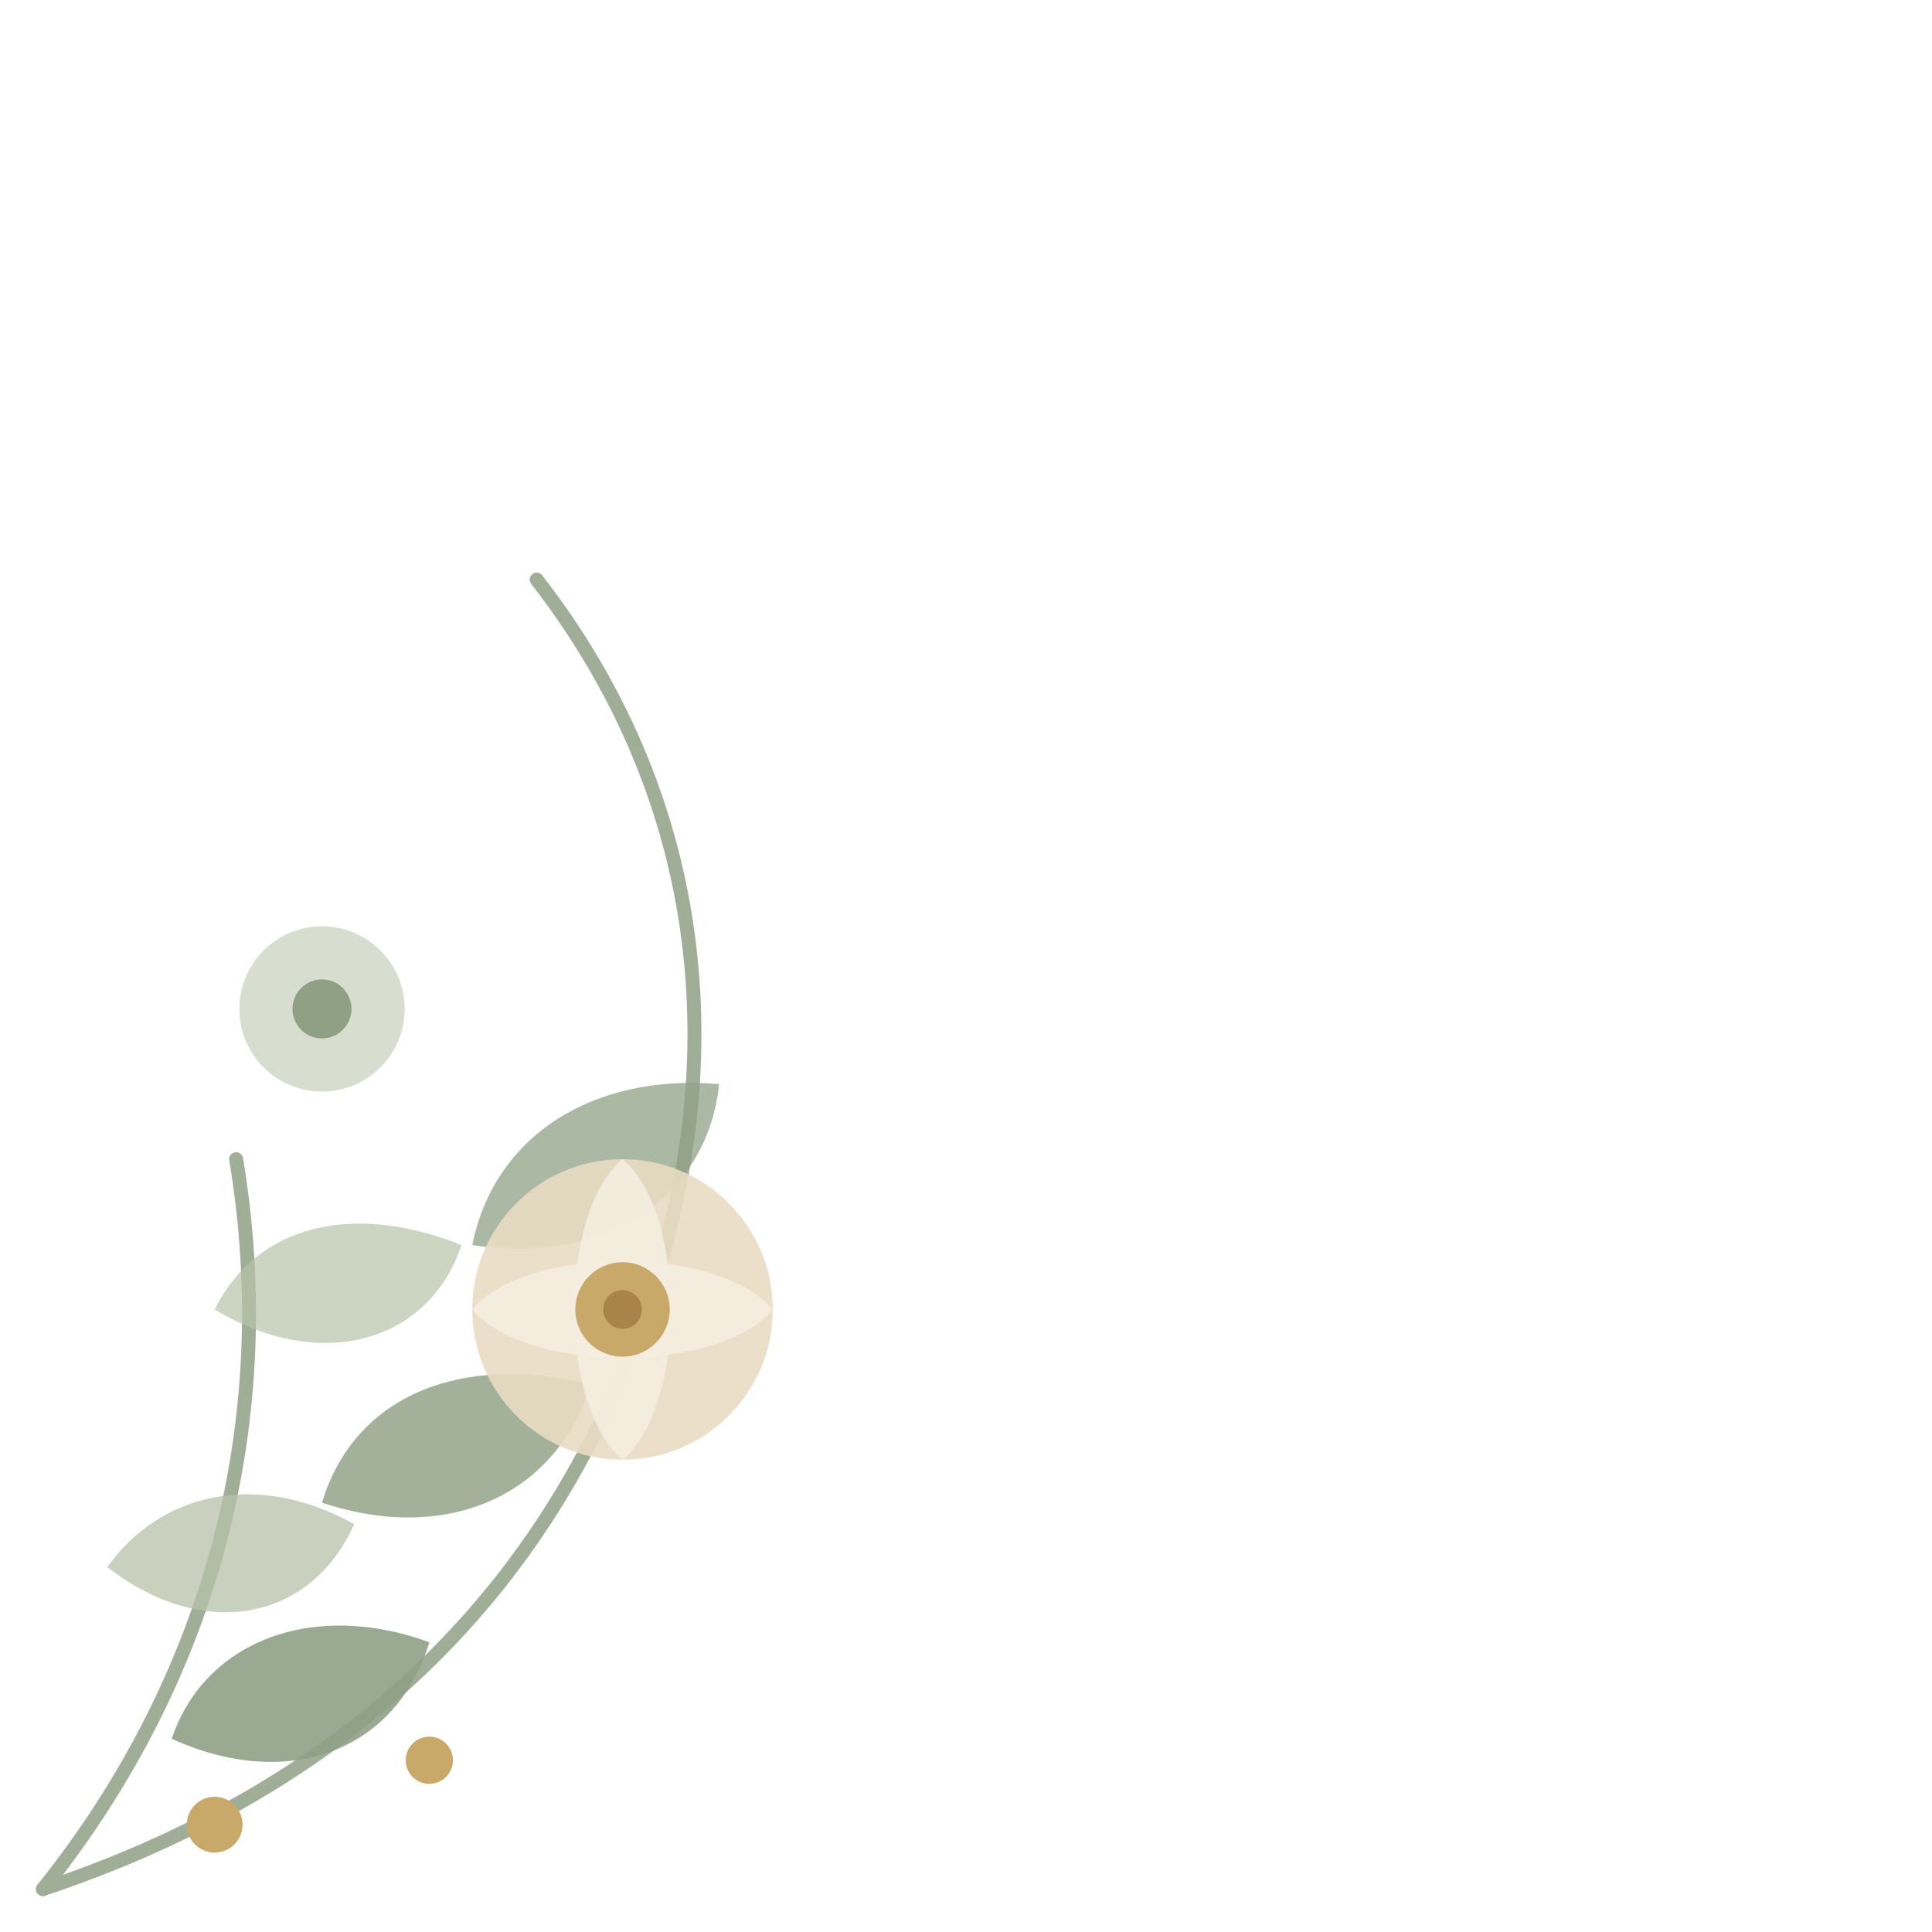
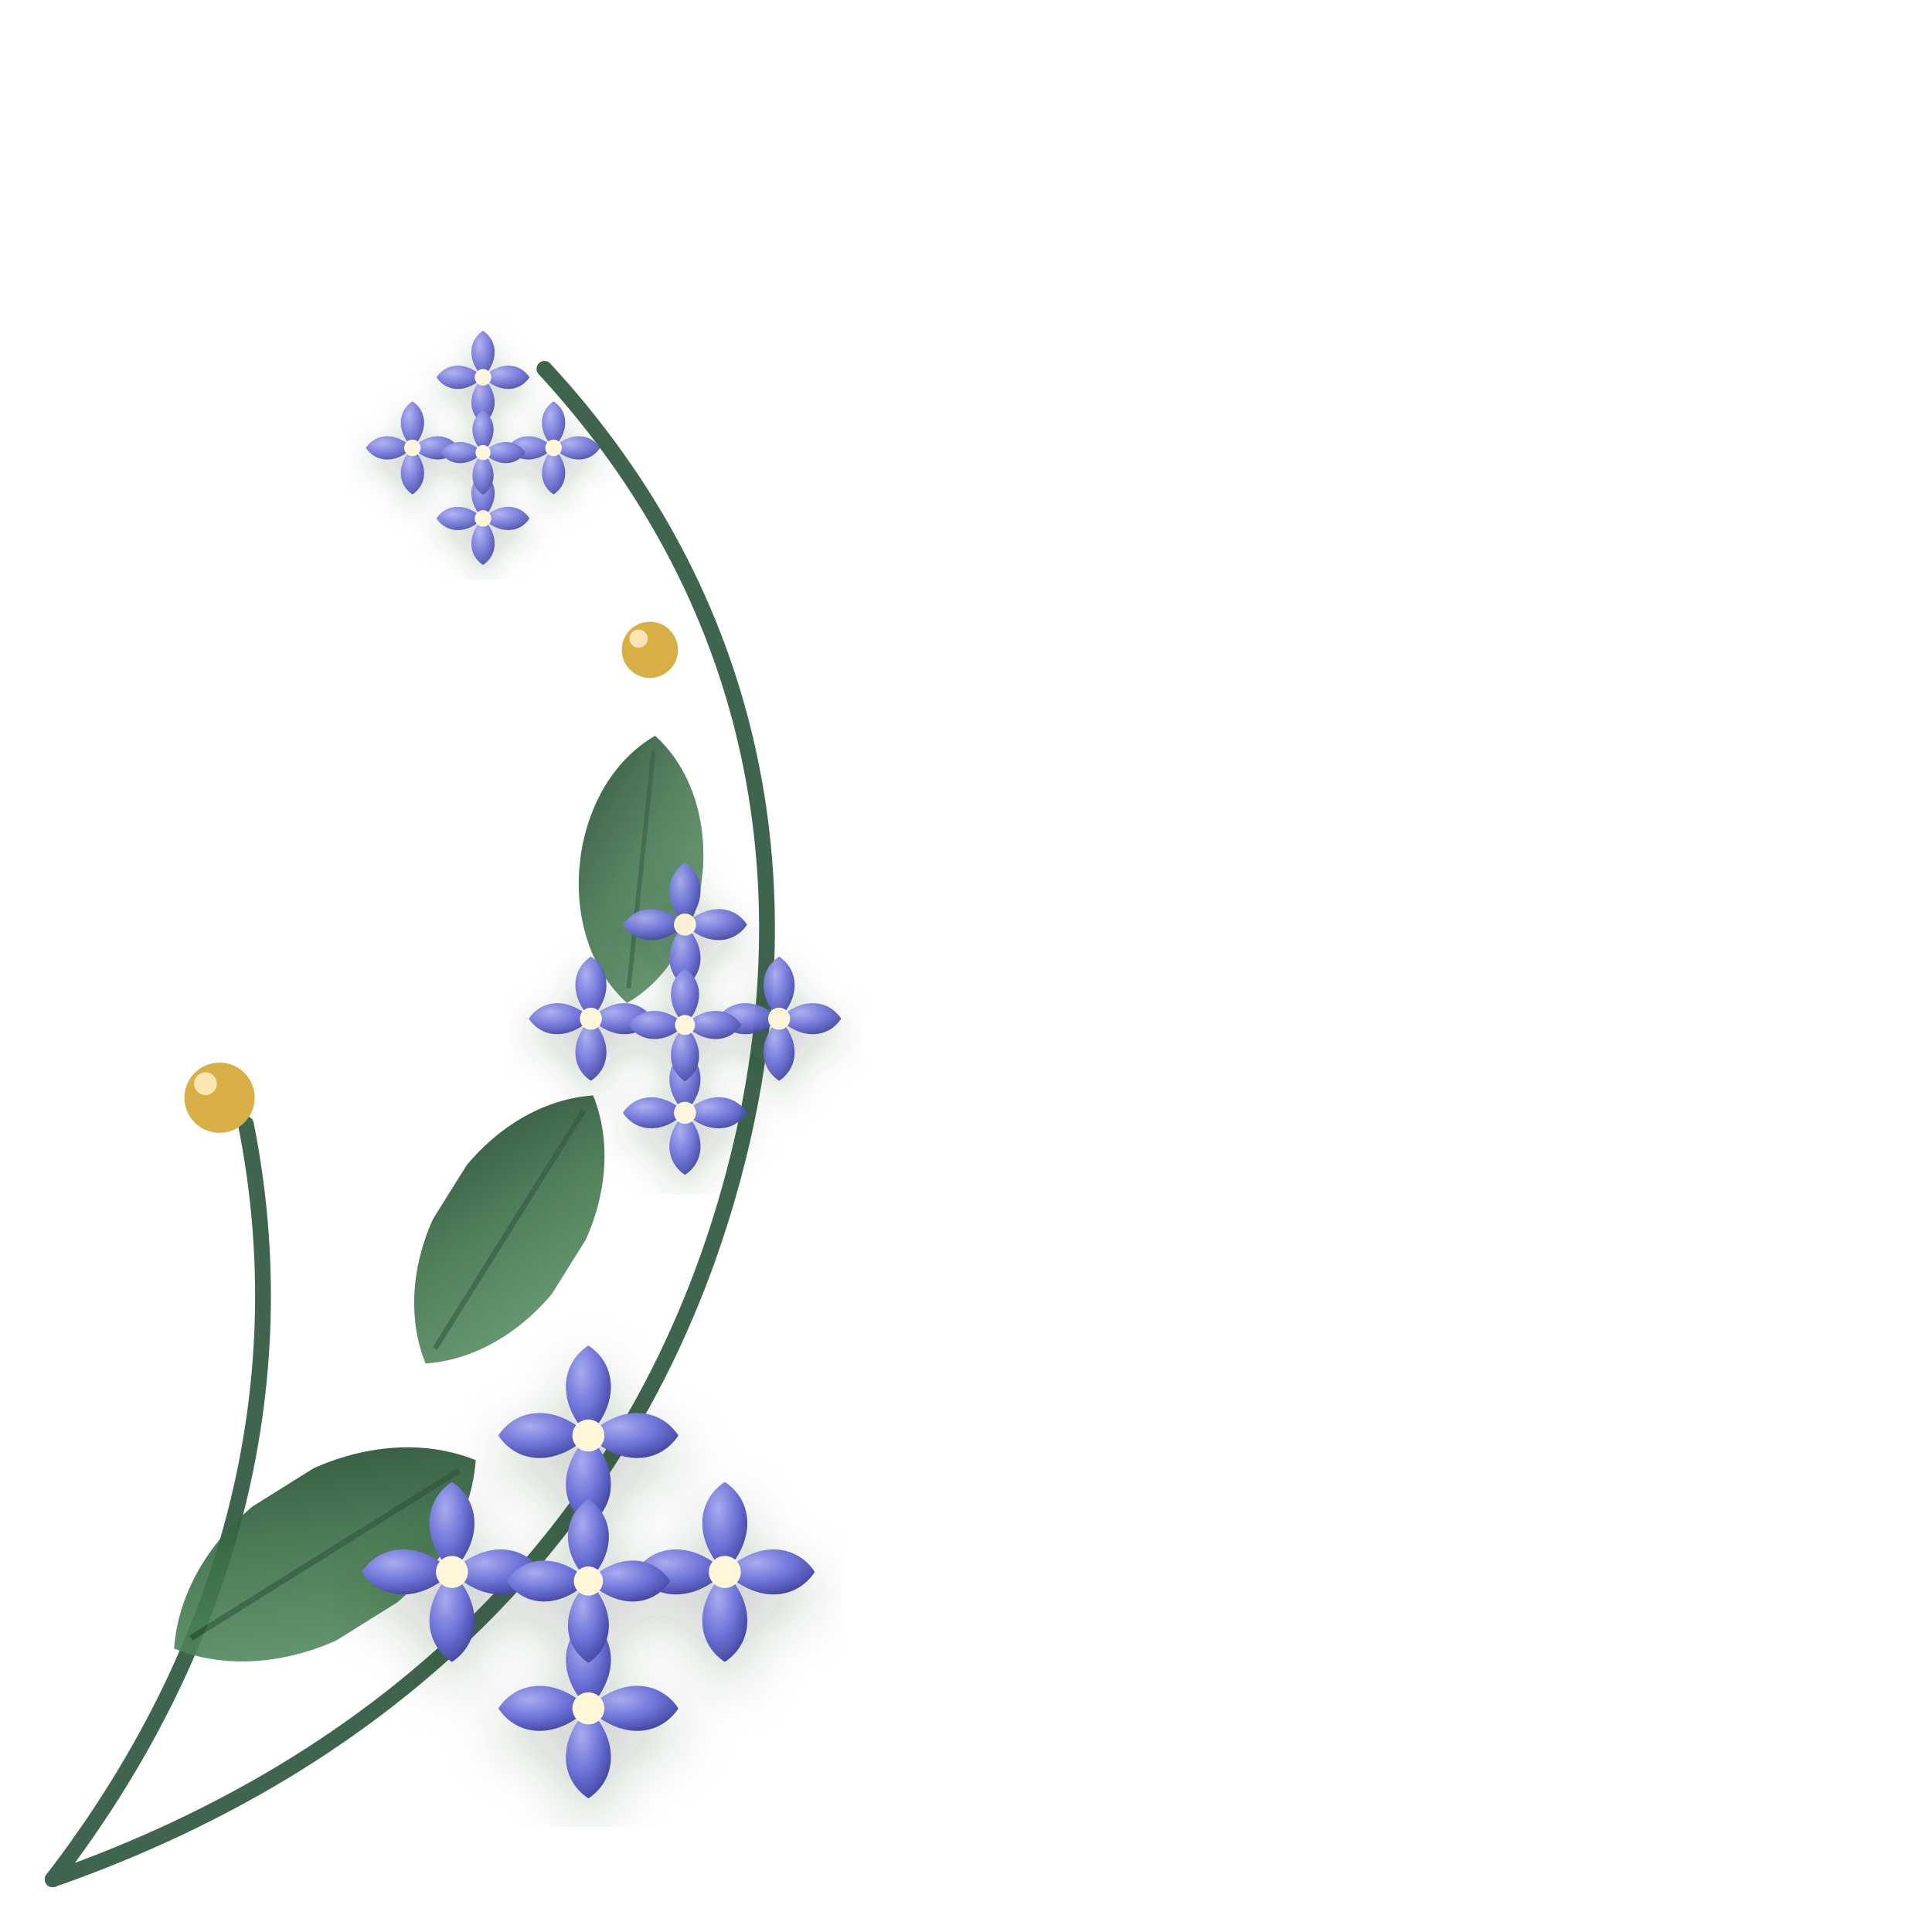
- <svg xmlns="http://www.w3.org/2000/svg" width="180" height="180" viewBox="0 0 180 180" fill="none">
-   <g transform="translate(0,180) scale(1,-1)">
-     <g stroke="#8FA085" stroke-width="1.3" stroke-linecap="round" fill="none" opacity="0.85">
-       <path d="M4 4 C34 14 54 34 62 64 C68 86 64 108 50 126" />
-       <path d="M4 4 C20 24 26 48 22 72" />
-     </g>
-     <g fill="#8FA085">
-       <path d="M16 18 C27 13 37 17 40 27 C29 31 19 27 16 18Z" opacity="0.9" />
-       <path d="M30 40 C42 36 52 41 55 51 C43 54 33 50 30 40Z" opacity="0.82" />
-       <path d="M44 64 C57 62 66 69 67 79 C55 80 46 74 44 64Z" opacity="0.75" />
-     </g>
-     <g fill="#B7C2A8">
-       <path d="M10 34 C19 27 29 29 33 38 C24 43 15 41 10 34Z" opacity="0.75" />
-       <path d="M20 58 C30 52 40 55 43 64 C33 68 24 66 20 58Z" opacity="0.7" />
-     </g>
-     <g fill="#C9A96A">
-       <circle cx="20" cy="10" r="2.6" />
-       <circle cx="40" cy="16" r="2.2" />
-     </g>
-     <g transform="translate(58,58)">
-       <circle r="14" fill="#E9DCC3" opacity="0.9" />
-       <path d="M0 -14 C6 -9 6 9 0 14 C-6 9 -6 -9 0 -14Z" fill="#F5EEE0" opacity="0.9" />
-       <path d="M-14 0 C-9 -6 9 -6 14 0 C9 6 -9 6 -14 0Z" fill="#F5EEE0" opacity="0.9" />
-       <circle r="4.4" fill="#C9A96A" />
-       <circle r="1.8" fill="#A8834A" />
-     </g>
-     <g transform="translate(30,86) scale(0.55)">
-       <circle r="14" fill="#B7C2A8" opacity="0.55" />
-       <circle r="5" fill="#8FA085" />
-     </g>
+ <svg xmlns="http://www.w3.org/2000/svg" width="220" height="220" viewBox="0 0 220 220" fill="none">
+   <defs>
+     <radialGradient id="lb-hydrangea" cx="35%" cy="30%" r="75%">
+       <stop offset="0%" stop-color="#A8ACEF" />
+       <stop offset="55%" stop-color="#6E73D8" />
+       <stop offset="100%" stop-color="#42469E" />
+     </radialGradient>
+     <linearGradient id="lb-leaf" x1="0" y1="1" x2="1" y2="0">
+       <stop offset="0%" stop-color="#5C9468" />
+       <stop offset="55%" stop-color="#396E45" />
+       <stop offset="100%" stop-color="#173D24" />
+     </linearGradient>
+     <filter id="lb-shadow" x="-50%" y="-50%" width="200%" height="200%">
+       <feDropShadow dx="0" dy="2.5" stdDeviation="3" flood-color="#173D24" flood-opacity="0.26" />
+     </filter>
+     <symbol id="lb-bud" viewBox="0 0 20 20">
+       <g fill="url(#lb-hydrangea)">
+         <path d="M10 10 C7 7 7 3 10 1 C13 3 13 7 10 10Z" />
+         <path d="M10 10 C13 7 17 7 19 10 C17 13 13 13 10 10Z" />
+         <path d="M10 10 C13 13 13 17 10 19 C7 17 7 13 10 10Z" />
+         <path d="M10 10 C7 13 3 13 1 10 C3 7 7 7 10 10Z" />
+       </g>
+       <circle cx="10" cy="10" r="1.6" fill="#FFF5D8" />
+     </symbol>
+     <symbol id="lb-f-hydrangea" viewBox="0 0 56 56">
+       <g filter="url(#lb-shadow)">
+         <use href="#lb-bud" width="22" height="22" transform="translate(17,2)" />
+         <use href="#lb-bud" width="22" height="22" transform="translate(2,17)" />
+         <use href="#lb-bud" width="22" height="22" transform="translate(32,17)" />
+         <use href="#lb-bud" width="22" height="22" transform="translate(17,32)" />
+         <use href="#lb-bud" width="20" height="20" transform="translate(18,19)" />
+       </g>
+     </symbol>
+     <symbol id="lb-f-leaf" viewBox="0 0 40 16">
+       <path d="M2 8 C10 -3 30 -3 38 8 C30 19 10 19 2 8Z" fill="url(#lb-leaf)" />
+       <path d="M4 8 C14 8 26 8 36 8" stroke="#173D24" stroke-width="0.6" opacity="0.55" />
+     </symbol>
+     <symbol id="lb-f-berry" viewBox="0 0 10 10">
+       <circle cx="5" cy="5" r="4" fill="#D8AF47" />
+       <circle cx="3.4" cy="3.4" r="1.3" fill="#FFF0C4" opacity="0.85" />
+     </symbol>
+   </defs>
+   <g stroke="#1F4A30" stroke-width="1.8" stroke-linecap="round" fill="none" opacity="0.85">
+     <path d="M6 214 C46 200 74 172 84 132 C92 100 86 68 62 42" />
+     <path d="M6 214 C26 188 34 158 28 128" />
  </g>
+   <use href="#lb-f-leaf" width="46" height="18" transform="translate(14,168) rotate(-32 23 9)" opacity="0.9" />
+   <use href="#lb-f-leaf" width="40" height="16" transform="translate(38,132) rotate(-58 20 8)" opacity="0.88" />
+   <use href="#lb-f-leaf" width="34" height="14" transform="translate(56,92) rotate(-84 17 7)" opacity="0.85" />
+   <use href="#lb-f-hydrangea" width="58" height="58" transform="translate(38,150)" />
+   <use href="#lb-f-hydrangea" width="40" height="40" transform="translate(58,96)" opacity="0.95" />
+   <use href="#lb-f-hydrangea" width="30" height="30" transform="translate(40,36)" opacity="0.9" />
+   <use href="#lb-f-berry" width="10" height="10" transform="translate(20,120)" />
+   <use href="#lb-f-berry" width="8" height="8" transform="translate(70,70)" />
</svg>
